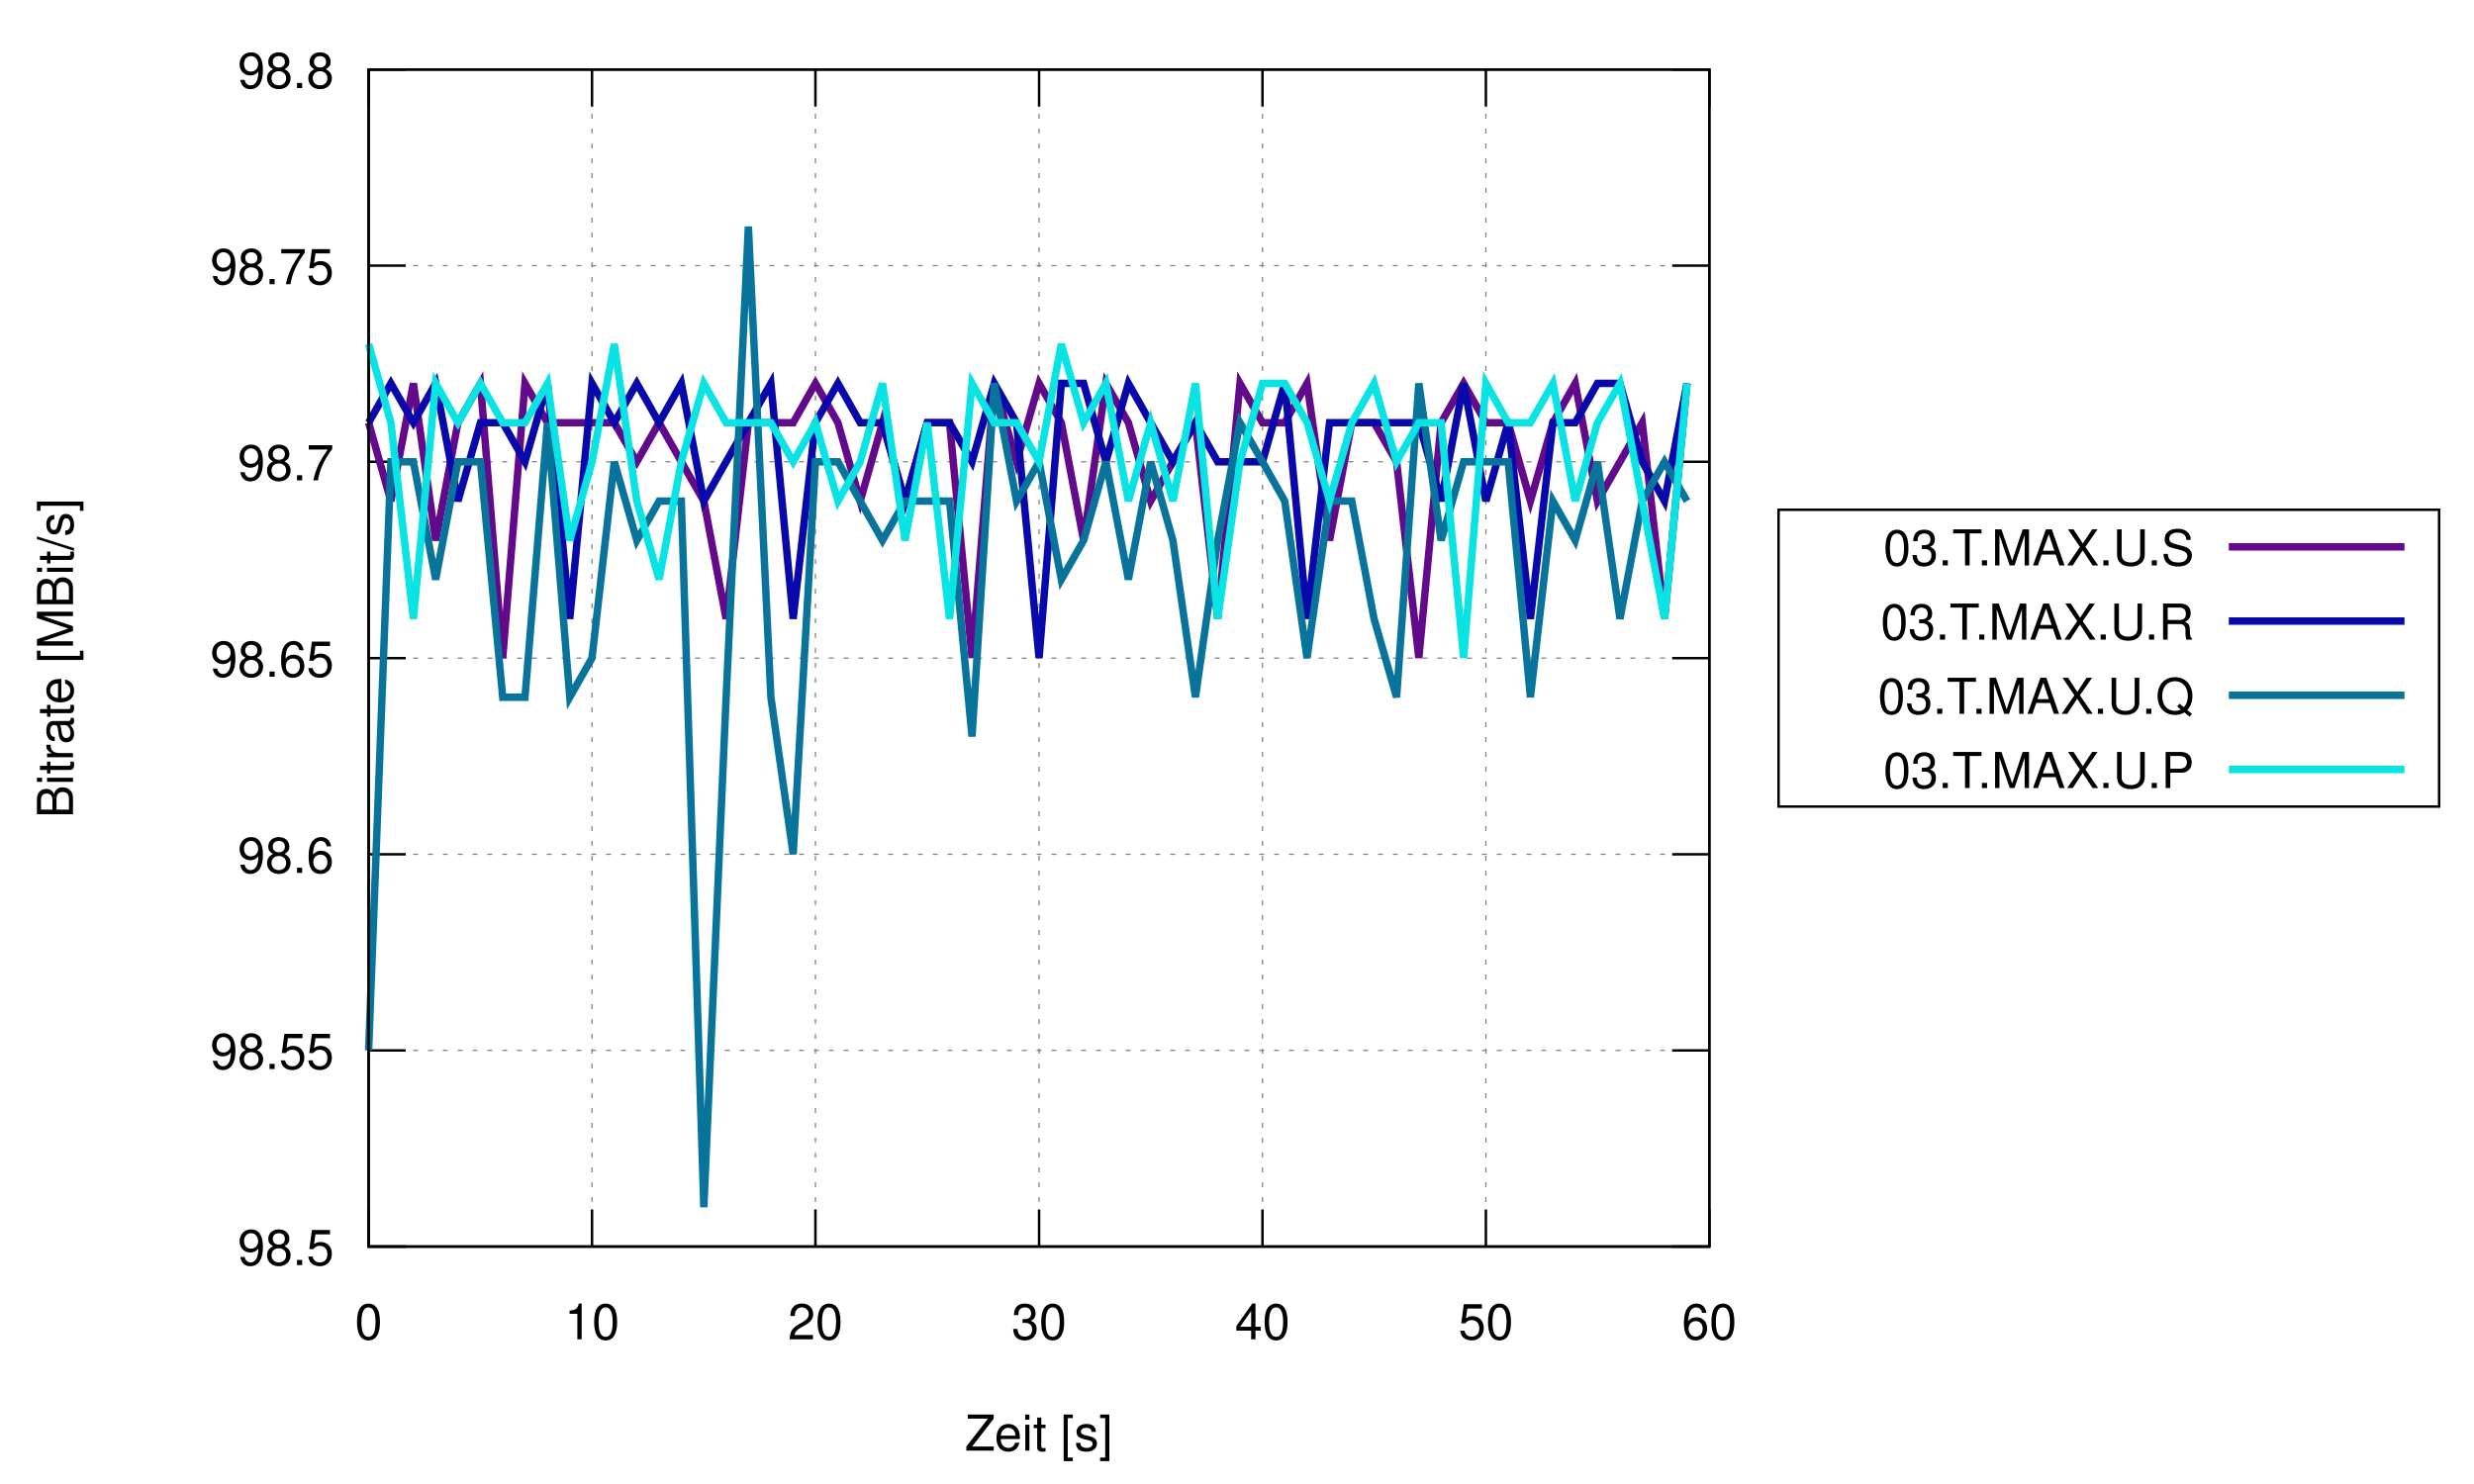
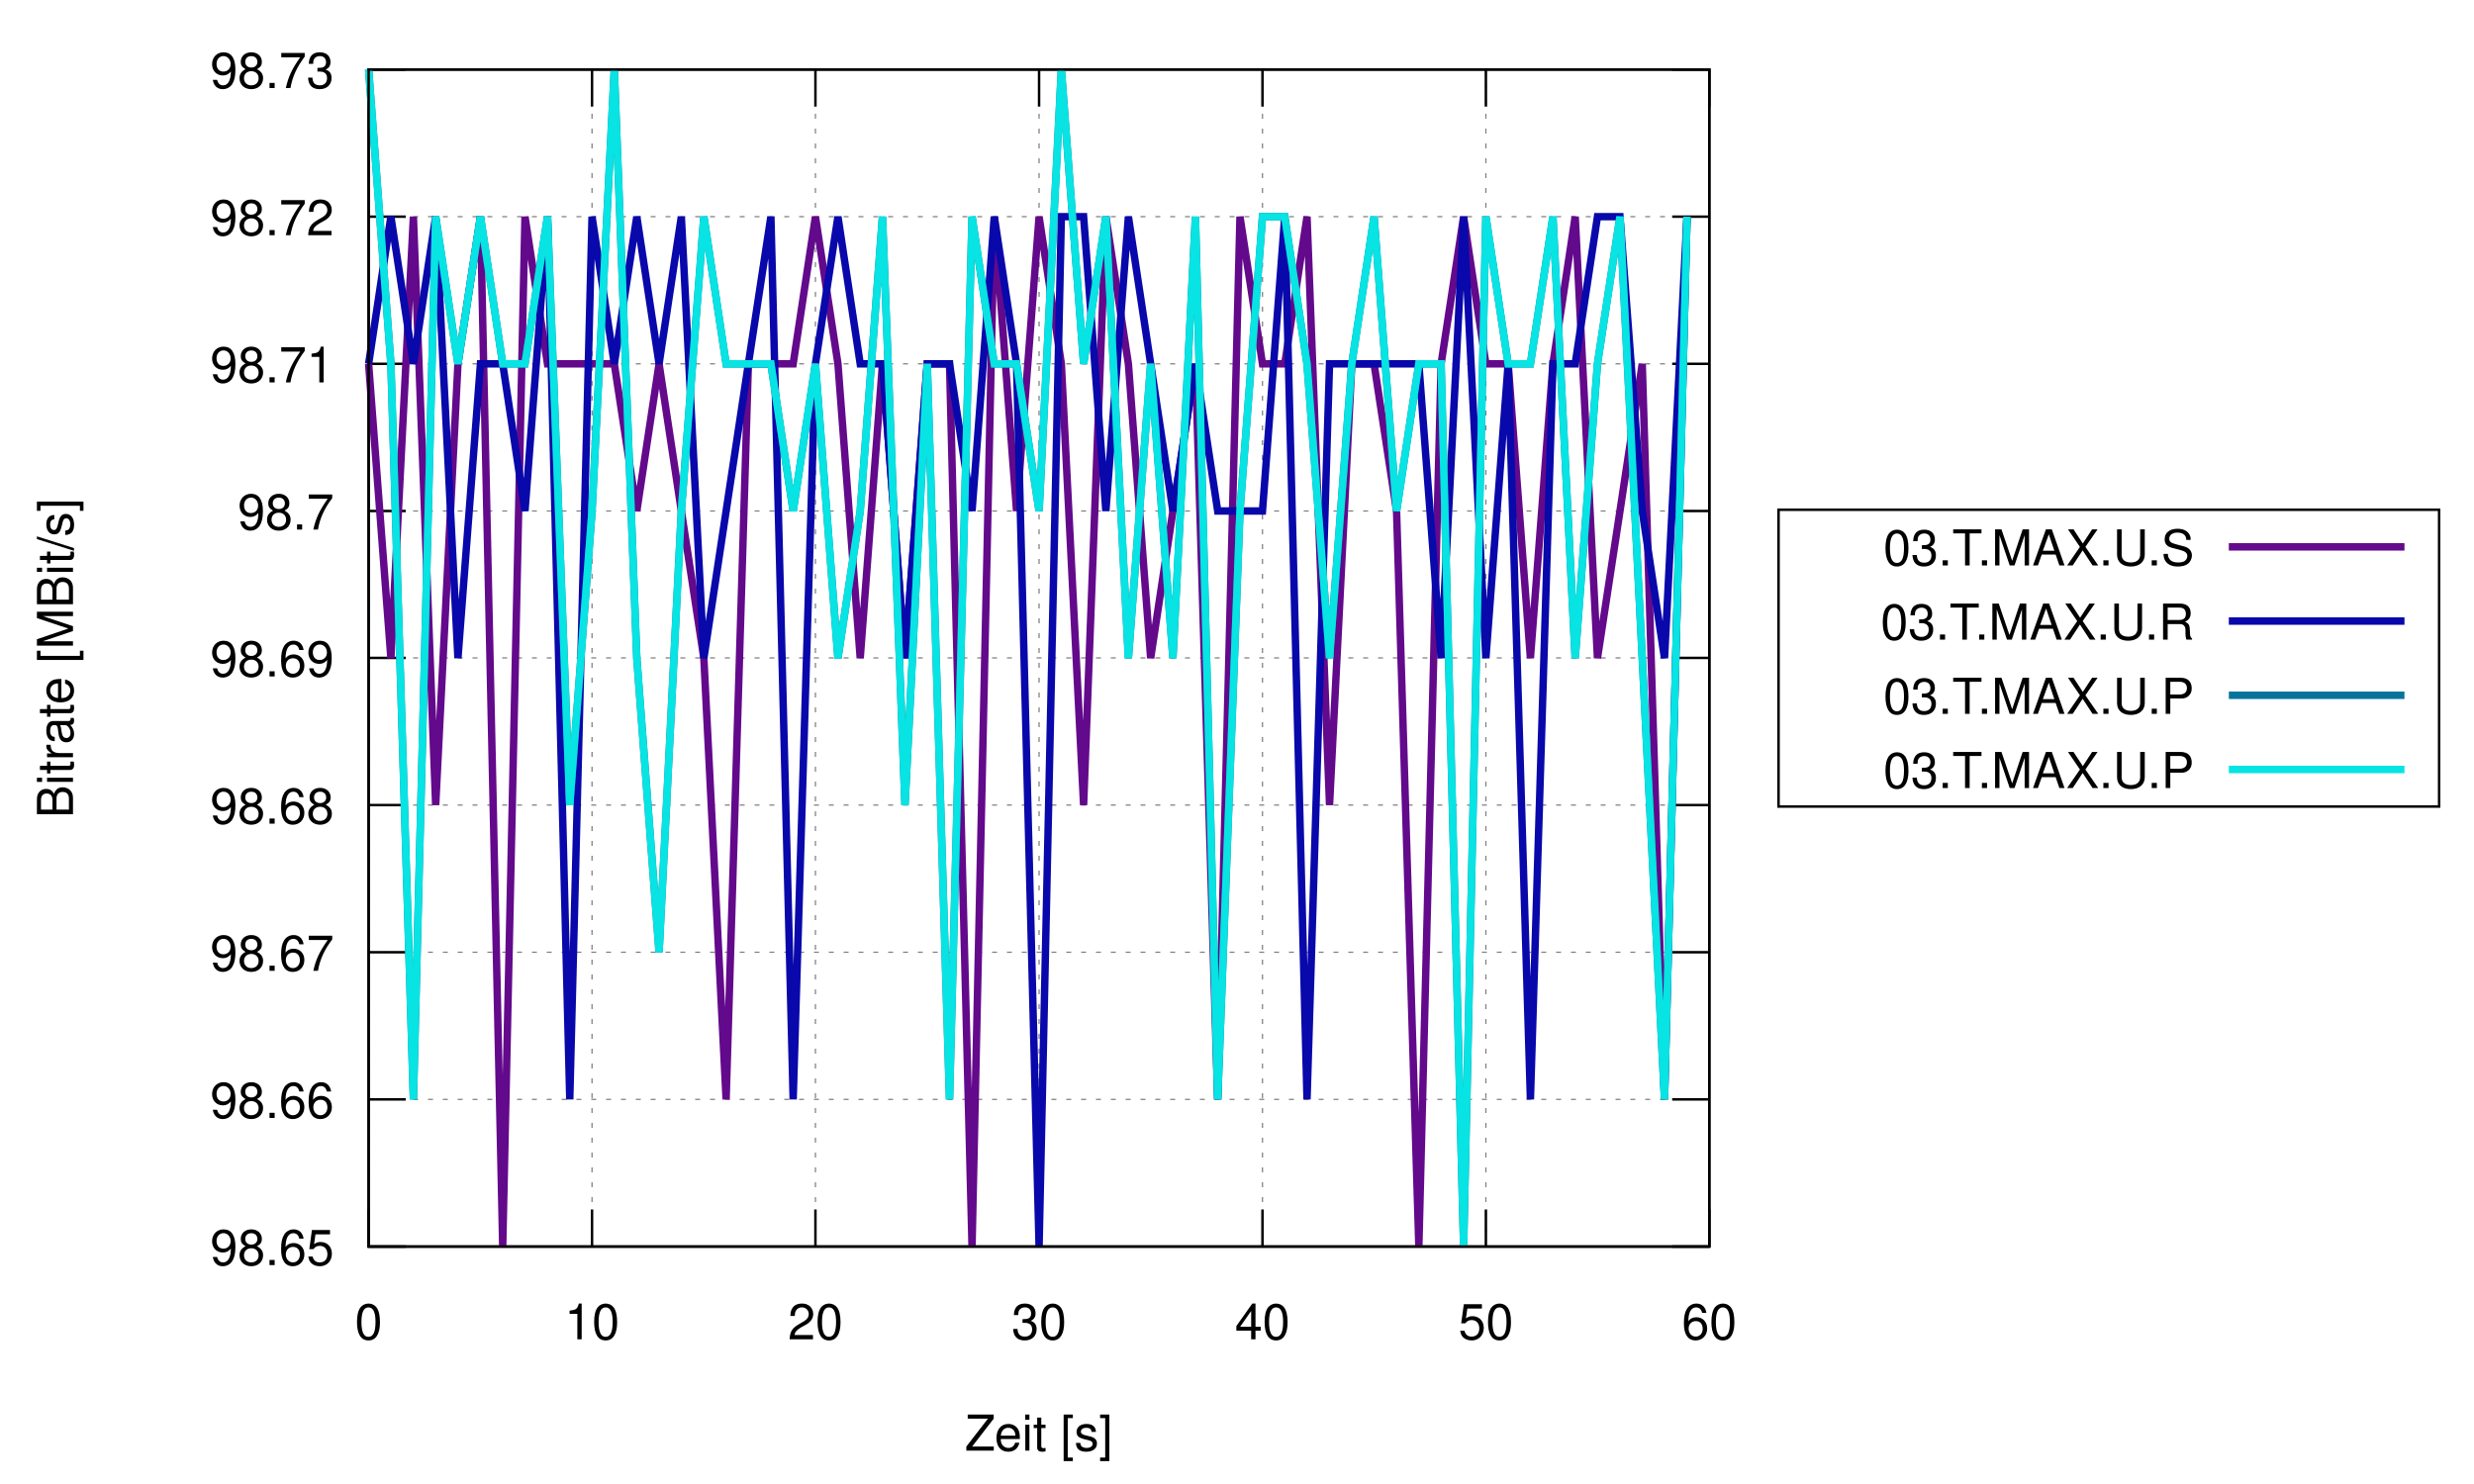
<svg xmlns="http://www.w3.org/2000/svg" xmlns:xlink="http://www.w3.org/1999/xlink" width="1000" height="600" viewBox="0 0 1000 600">
  <g id="gnuplot_canvas">
    <rect x="0" y="0" width="1000" height="600" fill="none" />
    <defs>
      <circle id="gpDot" r="0.5" stroke-width="0.5" />
      <path id="gpPt0" stroke-width="0.133" stroke="currentColor" d="M-1,0 h2 M0,-1 v2" />
      <path id="gpPt1" stroke-width="0.133" stroke="currentColor" d="M-1,-1 L1,1 M1,-1 L-1,1" />
      <path id="gpPt2" stroke-width="0.133" stroke="currentColor" d="M-1,0 L1,0 M0,-1 L0,1 M-1,-1 L1,1 M-1,1 L1,-1" />
      <rect id="gpPt3" stroke-width="0.133" stroke="currentColor" x="-1" y="-1" width="2" height="2" />
      <rect id="gpPt4" stroke-width="0.133" stroke="currentColor" fill="currentColor" x="-1" y="-1" width="2" height="2" />
      <circle id="gpPt5" stroke-width="0.133" stroke="currentColor" cx="0" cy="0" r="1" />
      <use xlink:href="#gpPt5" id="gpPt6" fill="currentColor" stroke="none" />
      <path id="gpPt7" stroke-width="0.133" stroke="currentColor" d="M0,-1.33 L-1.33,0.67 L1.33,0.67 z" />
      <use xlink:href="#gpPt7" id="gpPt8" fill="currentColor" stroke="none" />
      <use xlink:href="#gpPt7" id="gpPt9" stroke="currentColor" transform="rotate(180)" />
      <use xlink:href="#gpPt9" id="gpPt10" fill="currentColor" stroke="none" />
      <use xlink:href="#gpPt3" id="gpPt11" stroke="currentColor" transform="rotate(45)" />
      <use xlink:href="#gpPt11" id="gpPt12" fill="currentColor" stroke="none" />
      <path id="gpPt13" stroke-width="0.133" stroke="currentColor" d="M0,1.330 L1.265,0.411 L0.782,-1.067 L-0.782,-1.076 L-1.265,0.411 z" />
      <use xlink:href="#gpPt13" id="gpPt14" fill="currentColor" stroke="none" />
      <filter id="textbox" filterUnits="objectBoundingBox" x="0" y="0" height="1" width="1">
        <feFlood flood-color="white" flood-opacity="1" result="bgnd" />
        <feComposite in="SourceGraphic" in2="bgnd" operator="atop" />
      </filter>
      <filter id="greybox" filterUnits="objectBoundingBox" x="0" y="0" height="1" width="1">
        <feFlood flood-color="lightgrey" flood-opacity="1" result="grey" />
        <feComposite in="SourceGraphic" in2="grey" operator="atop" />
      </filter>
    </defs>
    <g fill="none" color="white" stroke="currentColor" stroke-width="1.00" stroke-linecap="butt" stroke-linejoin="miter">
</g>
    <g fill="none" color="black" stroke="currentColor" stroke-width="1.00" stroke-linecap="butt" stroke-linejoin="miter">
</g>
    <g fill="none" color="black" stroke="black" stroke-width="0.50" stroke-linecap="butt" stroke-linejoin="miter">
</g>
    <g fill="none" color="gray" stroke="currentColor" stroke-width="0.50" stroke-linecap="butt" stroke-linejoin="miter">
      <path stroke="gray" stroke-dasharray="2,4" class="gridline" d="M149.0,504.0 L690.9,504.0  " />
    </g>
    <g fill="none" color="gray" stroke="gray" stroke-width="1.00" stroke-linecap="butt" stroke-linejoin="miter">
</g>
    <g fill="none" color="black" stroke="currentColor" stroke-width="1.00" stroke-linecap="butt" stroke-linejoin="miter">
      <path stroke="black" d="M149.0,504.0 L164.0,504.0 M690.9,504.0 L675.9,504.0  " />
      <g transform="translate(135.0,511.5)" stroke="none" fill="black" font-family="Helvetica" font-size="20.00" text-anchor="end">
        <text>
-           <tspan font-family="Helvetica"> 98.5</tspan>
-         </text>
-       </g>
-     </g>
-     <g fill="none" color="black" stroke="currentColor" stroke-width="1.00" stroke-linecap="butt" stroke-linejoin="miter">
- </g>
-     <g fill="none" color="black" stroke="black" stroke-width="0.50" stroke-linecap="butt" stroke-linejoin="miter">
- </g>
-     <g fill="none" color="gray" stroke="currentColor" stroke-width="0.50" stroke-linecap="butt" stroke-linejoin="miter">
-       <path stroke="gray" stroke-dasharray="2,4" class="gridline" d="M149.0,424.7 L690.9,424.7  " />
-     </g>
-     <g fill="none" color="gray" stroke="gray" stroke-width="1.00" stroke-linecap="butt" stroke-linejoin="miter">
- </g>
-     <g fill="none" color="black" stroke="currentColor" stroke-width="1.00" stroke-linecap="butt" stroke-linejoin="miter">
-       <path stroke="black" d="M149.0,424.7 L164.0,424.7 M690.9,424.7 L675.9,424.7  " />
-       <g transform="translate(135.0,432.2)" stroke="none" fill="black" font-family="Helvetica" font-size="20.00" text-anchor="end">
-         <text>
-           <tspan font-family="Helvetica"> 98.55</tspan>
-         </text>
-       </g>
-     </g>
-     <g fill="none" color="black" stroke="currentColor" stroke-width="1.00" stroke-linecap="butt" stroke-linejoin="miter">
- </g>
-     <g fill="none" color="black" stroke="black" stroke-width="0.50" stroke-linecap="butt" stroke-linejoin="miter">
- </g>
-     <g fill="none" color="gray" stroke="currentColor" stroke-width="0.50" stroke-linecap="butt" stroke-linejoin="miter">
-       <path stroke="gray" stroke-dasharray="2,4" class="gridline" d="M149.0,345.4 L690.9,345.4  " />
-     </g>
-     <g fill="none" color="gray" stroke="gray" stroke-width="1.00" stroke-linecap="butt" stroke-linejoin="miter">
- </g>
-     <g fill="none" color="black" stroke="currentColor" stroke-width="1.00" stroke-linecap="butt" stroke-linejoin="miter">
-       <path stroke="black" d="M149.0,345.4 L164.0,345.4 M690.9,345.4 L675.9,345.4  " />
-       <g transform="translate(135.0,352.9)" stroke="none" fill="black" font-family="Helvetica" font-size="20.00" text-anchor="end">
-         <text>
-           <tspan font-family="Helvetica"> 98.6</tspan>
-         </text>
-       </g>
-     </g>
-     <g fill="none" color="black" stroke="currentColor" stroke-width="1.00" stroke-linecap="butt" stroke-linejoin="miter">
- </g>
-     <g fill="none" color="black" stroke="black" stroke-width="0.50" stroke-linecap="butt" stroke-linejoin="miter">
- </g>
-     <g fill="none" color="gray" stroke="currentColor" stroke-width="0.50" stroke-linecap="butt" stroke-linejoin="miter">
-       <path stroke="gray" stroke-dasharray="2,4" class="gridline" d="M149.0,266.1 L690.9,266.1  " />
-     </g>
-     <g fill="none" color="gray" stroke="gray" stroke-width="1.00" stroke-linecap="butt" stroke-linejoin="miter">
- </g>
-     <g fill="none" color="black" stroke="currentColor" stroke-width="1.00" stroke-linecap="butt" stroke-linejoin="miter">
-       <path stroke="black" d="M149.0,266.1 L164.0,266.1 M690.9,266.1 L675.9,266.1  " />
-       <g transform="translate(135.0,273.6)" stroke="none" fill="black" font-family="Helvetica" font-size="20.00" text-anchor="end">
-         <text>
          <tspan font-family="Helvetica"> 98.65</tspan>
        </text>
      </g>
    </g>
    <g fill="none" color="black" stroke="currentColor" stroke-width="1.00" stroke-linecap="butt" stroke-linejoin="miter">
</g>
    <g fill="none" color="black" stroke="black" stroke-width="0.50" stroke-linecap="butt" stroke-linejoin="miter">
</g>
    <g fill="none" color="gray" stroke="currentColor" stroke-width="0.50" stroke-linecap="butt" stroke-linejoin="miter">
-       <path stroke="gray" stroke-dasharray="2,4" class="gridline" d="M149.0,186.7 L690.9,186.7  " />
-     </g>
-     <g fill="none" color="gray" stroke="gray" stroke-width="1.00" stroke-linecap="butt" stroke-linejoin="miter">
- </g>
-     <g fill="none" color="black" stroke="currentColor" stroke-width="1.00" stroke-linecap="butt" stroke-linejoin="miter">
-       <path stroke="black" d="M149.0,186.7 L164.0,186.7 M690.9,186.7 L675.9,186.7  " />
-       <g transform="translate(135.0,194.2)" stroke="none" fill="black" font-family="Helvetica" font-size="20.00" text-anchor="end">
+       <path stroke="gray" stroke-dasharray="2,4" class="gridline" d="M149.0,444.5 L690.9,444.5  " />
+     </g>
+     <g fill="none" color="gray" stroke="gray" stroke-width="1.00" stroke-linecap="butt" stroke-linejoin="miter">
+ </g>
+     <g fill="none" color="black" stroke="currentColor" stroke-width="1.00" stroke-linecap="butt" stroke-linejoin="miter">
+       <path stroke="black" d="M149.0,444.5 L164.0,444.5 M690.9,444.5 L675.9,444.5  " />
+       <g transform="translate(135.0,452.0)" stroke="none" fill="black" font-family="Helvetica" font-size="20.00" text-anchor="end">
+         <text>
+           <tspan font-family="Helvetica"> 98.66</tspan>
+         </text>
+       </g>
+     </g>
+     <g fill="none" color="black" stroke="currentColor" stroke-width="1.00" stroke-linecap="butt" stroke-linejoin="miter">
+ </g>
+     <g fill="none" color="black" stroke="black" stroke-width="0.50" stroke-linecap="butt" stroke-linejoin="miter">
+ </g>
+     <g fill="none" color="gray" stroke="currentColor" stroke-width="0.50" stroke-linecap="butt" stroke-linejoin="miter">
+       <path stroke="gray" stroke-dasharray="2,4" class="gridline" d="M149.0,385.0 L690.9,385.0  " />
+     </g>
+     <g fill="none" color="gray" stroke="gray" stroke-width="1.00" stroke-linecap="butt" stroke-linejoin="miter">
+ </g>
+     <g fill="none" color="black" stroke="currentColor" stroke-width="1.00" stroke-linecap="butt" stroke-linejoin="miter">
+       <path stroke="black" d="M149.0,385.0 L164.0,385.0 M690.9,385.0 L675.9,385.0  " />
+       <g transform="translate(135.0,392.5)" stroke="none" fill="black" font-family="Helvetica" font-size="20.00" text-anchor="end">
+         <text>
+           <tspan font-family="Helvetica"> 98.67</tspan>
+         </text>
+       </g>
+     </g>
+     <g fill="none" color="black" stroke="currentColor" stroke-width="1.00" stroke-linecap="butt" stroke-linejoin="miter">
+ </g>
+     <g fill="none" color="black" stroke="black" stroke-width="0.50" stroke-linecap="butt" stroke-linejoin="miter">
+ </g>
+     <g fill="none" color="gray" stroke="currentColor" stroke-width="0.50" stroke-linecap="butt" stroke-linejoin="miter">
+       <path stroke="gray" stroke-dasharray="2,4" class="gridline" d="M149.0,325.5 L690.9,325.5  " />
+     </g>
+     <g fill="none" color="gray" stroke="gray" stroke-width="1.00" stroke-linecap="butt" stroke-linejoin="miter">
+ </g>
+     <g fill="none" color="black" stroke="currentColor" stroke-width="1.00" stroke-linecap="butt" stroke-linejoin="miter">
+       <path stroke="black" d="M149.0,325.5 L164.0,325.5 M690.9,325.5 L675.9,325.5  " />
+       <g transform="translate(135.0,333.0)" stroke="none" fill="black" font-family="Helvetica" font-size="20.00" text-anchor="end">
+         <text>
+           <tspan font-family="Helvetica"> 98.68</tspan>
+         </text>
+       </g>
+     </g>
+     <g fill="none" color="black" stroke="currentColor" stroke-width="1.00" stroke-linecap="butt" stroke-linejoin="miter">
+ </g>
+     <g fill="none" color="black" stroke="black" stroke-width="0.50" stroke-linecap="butt" stroke-linejoin="miter">
+ </g>
+     <g fill="none" color="gray" stroke="currentColor" stroke-width="0.50" stroke-linecap="butt" stroke-linejoin="miter">
+       <path stroke="gray" stroke-dasharray="2,4" class="gridline" d="M149.0,266.0 L690.9,266.0  " />
+     </g>
+     <g fill="none" color="gray" stroke="gray" stroke-width="1.00" stroke-linecap="butt" stroke-linejoin="miter">
+ </g>
+     <g fill="none" color="black" stroke="currentColor" stroke-width="1.00" stroke-linecap="butt" stroke-linejoin="miter">
+       <path stroke="black" d="M149.0,266.0 L164.0,266.0 M690.9,266.0 L675.9,266.0  " />
+       <g transform="translate(135.0,273.5)" stroke="none" fill="black" font-family="Helvetica" font-size="20.00" text-anchor="end">
+         <text>
+           <tspan font-family="Helvetica"> 98.69</tspan>
+         </text>
+       </g>
+     </g>
+     <g fill="none" color="black" stroke="currentColor" stroke-width="1.00" stroke-linecap="butt" stroke-linejoin="miter">
+ </g>
+     <g fill="none" color="black" stroke="black" stroke-width="0.50" stroke-linecap="butt" stroke-linejoin="miter">
+ </g>
+     <g fill="none" color="gray" stroke="currentColor" stroke-width="0.50" stroke-linecap="butt" stroke-linejoin="miter">
+       <path stroke="gray" stroke-dasharray="2,4" class="gridline" d="M149.0,206.6 L690.9,206.6  " />
+     </g>
+     <g fill="none" color="gray" stroke="gray" stroke-width="1.00" stroke-linecap="butt" stroke-linejoin="miter">
+ </g>
+     <g fill="none" color="black" stroke="currentColor" stroke-width="1.00" stroke-linecap="butt" stroke-linejoin="miter">
+       <path stroke="black" d="M149.0,206.6 L164.0,206.6 M690.9,206.6 L675.9,206.6  " />
+       <g transform="translate(135.0,214.1)" stroke="none" fill="black" font-family="Helvetica" font-size="20.00" text-anchor="end">
        <text>
          <tspan font-family="Helvetica"> 98.7</tspan>
        </text>
      </g>
    </g>
    <g fill="none" color="black" stroke="currentColor" stroke-width="1.00" stroke-linecap="butt" stroke-linejoin="miter">
</g>
    <g fill="none" color="black" stroke="black" stroke-width="0.50" stroke-linecap="butt" stroke-linejoin="miter">
</g>
    <g fill="none" color="gray" stroke="currentColor" stroke-width="0.50" stroke-linecap="butt" stroke-linejoin="miter">
-       <path stroke="gray" stroke-dasharray="2,4" class="gridline" d="M149.0,107.4 L690.9,107.4  " />
-     </g>
-     <g fill="none" color="gray" stroke="gray" stroke-width="1.00" stroke-linecap="butt" stroke-linejoin="miter">
- </g>
-     <g fill="none" color="black" stroke="currentColor" stroke-width="1.00" stroke-linecap="butt" stroke-linejoin="miter">
-       <path stroke="black" d="M149.0,107.4 L164.0,107.4 M690.9,107.4 L675.9,107.4  " />
-       <g transform="translate(135.0,114.9)" stroke="none" fill="black" font-family="Helvetica" font-size="20.00" text-anchor="end">
-         <text>
-           <tspan font-family="Helvetica"> 98.75</tspan>
+       <path stroke="gray" stroke-dasharray="2,4" class="gridline" d="M149.0,147.1 L690.9,147.1  " />
+     </g>
+     <g fill="none" color="gray" stroke="gray" stroke-width="1.00" stroke-linecap="butt" stroke-linejoin="miter">
+ </g>
+     <g fill="none" color="black" stroke="currentColor" stroke-width="1.00" stroke-linecap="butt" stroke-linejoin="miter">
+       <path stroke="black" d="M149.0,147.1 L164.0,147.1 M690.9,147.1 L675.9,147.1  " />
+       <g transform="translate(135.0,154.6)" stroke="none" fill="black" font-family="Helvetica" font-size="20.00" text-anchor="end">
+         <text>
+           <tspan font-family="Helvetica"> 98.71</tspan>
+         </text>
+       </g>
+     </g>
+     <g fill="none" color="black" stroke="currentColor" stroke-width="1.00" stroke-linecap="butt" stroke-linejoin="miter">
+ </g>
+     <g fill="none" color="black" stroke="black" stroke-width="0.50" stroke-linecap="butt" stroke-linejoin="miter">
+ </g>
+     <g fill="none" color="gray" stroke="currentColor" stroke-width="0.50" stroke-linecap="butt" stroke-linejoin="miter">
+       <path stroke="gray" stroke-dasharray="2,4" class="gridline" d="M149.0,87.6 L690.9,87.6  " />
+     </g>
+     <g fill="none" color="gray" stroke="gray" stroke-width="1.00" stroke-linecap="butt" stroke-linejoin="miter">
+ </g>
+     <g fill="none" color="black" stroke="currentColor" stroke-width="1.00" stroke-linecap="butt" stroke-linejoin="miter">
+       <path stroke="black" d="M149.0,87.6 L164.0,87.6 M690.9,87.6 L675.9,87.6  " />
+       <g transform="translate(135.0,95.1)" stroke="none" fill="black" font-family="Helvetica" font-size="20.00" text-anchor="end">
+         <text>
+           <tspan font-family="Helvetica"> 98.72</tspan>
        </text>
      </g>
    </g>
    <g fill="none" color="black" stroke="currentColor" stroke-width="1.00" stroke-linecap="butt" stroke-linejoin="miter">
</g>
    <g fill="none" color="black" stroke="black" stroke-width="0.50" stroke-linecap="butt" stroke-linejoin="miter">
</g>
    <g fill="none" color="gray" stroke="currentColor" stroke-width="0.50" stroke-linecap="butt" stroke-linejoin="miter">
      <path stroke="gray" stroke-dasharray="2,4" class="gridline" d="M149.0,28.1 L690.9,28.1  " />
    </g>
    <g fill="none" color="gray" stroke="gray" stroke-width="1.00" stroke-linecap="butt" stroke-linejoin="miter">
</g>
    <g fill="none" color="black" stroke="currentColor" stroke-width="1.00" stroke-linecap="butt" stroke-linejoin="miter">
      <path stroke="black" d="M149.0,28.1 L164.0,28.1 M690.9,28.1 L675.9,28.1  " />
      <g transform="translate(135.0,35.6)" stroke="none" fill="black" font-family="Helvetica" font-size="20.00" text-anchor="end">
        <text>
-           <tspan font-family="Helvetica"> 98.8</tspan>
+           <tspan font-family="Helvetica"> 98.73</tspan>
        </text>
      </g>
    </g>
    <g fill="none" color="black" stroke="currentColor" stroke-width="1.00" stroke-linecap="butt" stroke-linejoin="miter">
</g>
    <g fill="none" color="black" stroke="black" stroke-width="0.50" stroke-linecap="butt" stroke-linejoin="miter">
</g>
    <g fill="none" color="gray" stroke="currentColor" stroke-width="0.50" stroke-linecap="butt" stroke-linejoin="miter">
      <path stroke="gray" stroke-dasharray="2,4" class="gridline" d="M149.0,504.0 L149.0,28.1  " />
    </g>
    <g fill="none" color="gray" stroke="gray" stroke-width="1.00" stroke-linecap="butt" stroke-linejoin="miter">
</g>
    <g fill="none" color="black" stroke="currentColor" stroke-width="1.00" stroke-linecap="butt" stroke-linejoin="miter">
      <path stroke="black" d="M149.0,504.0 L149.0,489.0 M149.0,28.1 L149.0,43.1  " />
      <g transform="translate(149.0,541.5)" stroke="none" fill="black" font-family="Helvetica" font-size="20.00" text-anchor="middle">
        <text>
          <tspan font-family="Helvetica"> 0</tspan>
        </text>
      </g>
    </g>
    <g fill="none" color="black" stroke="currentColor" stroke-width="1.00" stroke-linecap="butt" stroke-linejoin="miter">
</g>
    <g fill="none" color="black" stroke="black" stroke-width="0.50" stroke-linecap="butt" stroke-linejoin="miter">
</g>
    <g fill="none" color="gray" stroke="currentColor" stroke-width="0.50" stroke-linecap="butt" stroke-linejoin="miter">
      <path stroke="gray" stroke-dasharray="2,4" class="gridline" d="M239.3,504.0 L239.3,28.1  " />
    </g>
    <g fill="none" color="gray" stroke="gray" stroke-width="1.00" stroke-linecap="butt" stroke-linejoin="miter">
</g>
    <g fill="none" color="black" stroke="currentColor" stroke-width="1.00" stroke-linecap="butt" stroke-linejoin="miter">
      <path stroke="black" d="M239.3,504.0 L239.3,489.0 M239.3,28.1 L239.3,43.1  " />
      <g transform="translate(239.3,541.5)" stroke="none" fill="black" font-family="Helvetica" font-size="20.00" text-anchor="middle">
        <text>
          <tspan font-family="Helvetica"> 10</tspan>
        </text>
      </g>
    </g>
    <g fill="none" color="black" stroke="currentColor" stroke-width="1.00" stroke-linecap="butt" stroke-linejoin="miter">
</g>
    <g fill="none" color="black" stroke="black" stroke-width="0.50" stroke-linecap="butt" stroke-linejoin="miter">
</g>
    <g fill="none" color="gray" stroke="currentColor" stroke-width="0.50" stroke-linecap="butt" stroke-linejoin="miter">
      <path stroke="gray" stroke-dasharray="2,4" class="gridline" d="M329.6,504.0 L329.6,28.1  " />
    </g>
    <g fill="none" color="gray" stroke="gray" stroke-width="1.00" stroke-linecap="butt" stroke-linejoin="miter">
</g>
    <g fill="none" color="black" stroke="currentColor" stroke-width="1.00" stroke-linecap="butt" stroke-linejoin="miter">
      <path stroke="black" d="M329.6,504.0 L329.6,489.0 M329.6,28.1 L329.6,43.1  " />
      <g transform="translate(329.6,541.5)" stroke="none" fill="black" font-family="Helvetica" font-size="20.00" text-anchor="middle">
        <text>
          <tspan font-family="Helvetica"> 20</tspan>
        </text>
      </g>
    </g>
    <g fill="none" color="black" stroke="currentColor" stroke-width="1.00" stroke-linecap="butt" stroke-linejoin="miter">
</g>
    <g fill="none" color="black" stroke="black" stroke-width="0.50" stroke-linecap="butt" stroke-linejoin="miter">
</g>
    <g fill="none" color="gray" stroke="currentColor" stroke-width="0.50" stroke-linecap="butt" stroke-linejoin="miter">
      <path stroke="gray" stroke-dasharray="2,4" class="gridline" d="M420.0,504.0 L420.0,28.1  " />
    </g>
    <g fill="none" color="gray" stroke="gray" stroke-width="1.00" stroke-linecap="butt" stroke-linejoin="miter">
</g>
    <g fill="none" color="black" stroke="currentColor" stroke-width="1.00" stroke-linecap="butt" stroke-linejoin="miter">
      <path stroke="black" d="M420.0,504.0 L420.0,489.0 M420.0,28.1 L420.0,43.1  " />
      <g transform="translate(420.0,541.5)" stroke="none" fill="black" font-family="Helvetica" font-size="20.00" text-anchor="middle">
        <text>
          <tspan font-family="Helvetica"> 30</tspan>
        </text>
      </g>
    </g>
    <g fill="none" color="black" stroke="currentColor" stroke-width="1.00" stroke-linecap="butt" stroke-linejoin="miter">
</g>
    <g fill="none" color="black" stroke="black" stroke-width="0.50" stroke-linecap="butt" stroke-linejoin="miter">
</g>
    <g fill="none" color="gray" stroke="currentColor" stroke-width="0.50" stroke-linecap="butt" stroke-linejoin="miter">
      <path stroke="gray" stroke-dasharray="2,4" class="gridline" d="M510.3,504.0 L510.3,28.1  " />
    </g>
    <g fill="none" color="gray" stroke="gray" stroke-width="1.00" stroke-linecap="butt" stroke-linejoin="miter">
</g>
    <g fill="none" color="black" stroke="currentColor" stroke-width="1.00" stroke-linecap="butt" stroke-linejoin="miter">
      <path stroke="black" d="M510.3,504.0 L510.3,489.0 M510.3,28.1 L510.3,43.1  " />
      <g transform="translate(510.3,541.5)" stroke="none" fill="black" font-family="Helvetica" font-size="20.00" text-anchor="middle">
        <text>
          <tspan font-family="Helvetica"> 40</tspan>
        </text>
      </g>
    </g>
    <g fill="none" color="black" stroke="currentColor" stroke-width="1.00" stroke-linecap="butt" stroke-linejoin="miter">
</g>
    <g fill="none" color="black" stroke="black" stroke-width="0.50" stroke-linecap="butt" stroke-linejoin="miter">
</g>
    <g fill="none" color="gray" stroke="currentColor" stroke-width="0.50" stroke-linecap="butt" stroke-linejoin="miter">
      <path stroke="gray" stroke-dasharray="2,4" class="gridline" d="M600.6,504.0 L600.6,28.1  " />
    </g>
    <g fill="none" color="gray" stroke="gray" stroke-width="1.00" stroke-linecap="butt" stroke-linejoin="miter">
</g>
    <g fill="none" color="black" stroke="currentColor" stroke-width="1.00" stroke-linecap="butt" stroke-linejoin="miter">
      <path stroke="black" d="M600.6,504.0 L600.6,489.0 M600.6,28.1 L600.6,43.1  " />
      <g transform="translate(600.6,541.5)" stroke="none" fill="black" font-family="Helvetica" font-size="20.00" text-anchor="middle">
        <text>
          <tspan font-family="Helvetica"> 50</tspan>
        </text>
      </g>
    </g>
    <g fill="none" color="black" stroke="currentColor" stroke-width="1.00" stroke-linecap="butt" stroke-linejoin="miter">
</g>
    <g fill="none" color="black" stroke="black" stroke-width="0.50" stroke-linecap="butt" stroke-linejoin="miter">
</g>
    <g fill="none" color="gray" stroke="currentColor" stroke-width="0.50" stroke-linecap="butt" stroke-linejoin="miter">
      <path stroke="gray" stroke-dasharray="2,4" class="gridline" d="M690.9,504.0 L690.9,28.1  " />
    </g>
    <g fill="none" color="gray" stroke="gray" stroke-width="1.00" stroke-linecap="butt" stroke-linejoin="miter">
</g>
    <g fill="none" color="black" stroke="currentColor" stroke-width="1.00" stroke-linecap="butt" stroke-linejoin="miter">
      <path stroke="black" d="M690.9,504.0 L690.9,489.0 M690.9,28.1 L690.9,43.1  " />
      <g transform="translate(690.9,541.5)" stroke="none" fill="black" font-family="Helvetica" font-size="20.00" text-anchor="middle">
        <text>
          <tspan font-family="Helvetica"> 60</tspan>
        </text>
      </g>
    </g>
    <g fill="none" color="black" stroke="currentColor" stroke-width="1.00" stroke-linecap="butt" stroke-linejoin="miter">
</g>
    <g fill="none" color="black" stroke="currentColor" stroke-width="1.00" stroke-linecap="butt" stroke-linejoin="miter">
      <path stroke="black" d="M149.0,28.1 L149.0,504.0 L690.9,504.0 L690.9,28.1 L149.0,28.1 Z  " />
    </g>
    <g fill="none" color="black" stroke="currentColor" stroke-width="1.00" stroke-linecap="butt" stroke-linejoin="miter">
      <g transform="translate(29.5,266.1) rotate(270)" stroke="none" fill="black" font-family="Helvetica" font-size="20.00" text-anchor="middle">
        <text>
          <tspan font-family="Helvetica">Bitrate [MBit/s]</tspan>
        </text>
      </g>
    </g>
    <g fill="none" color="black" stroke="currentColor" stroke-width="1.00" stroke-linecap="butt" stroke-linejoin="miter">
      <g transform="translate(419.9,586.5)" stroke="none" fill="black" font-family="Helvetica" font-size="20.00" text-anchor="middle">
        <text>
          <tspan font-family="Helvetica">Zeit [s]</tspan>
        </text>
      </g>
    </g>
    <g fill="none" color="black" stroke="currentColor" stroke-width="1.00" stroke-linecap="butt" stroke-linejoin="miter">
</g>
    <g fill="none" color="black" stroke="currentColor" stroke-width="1.00" stroke-linecap="butt" stroke-linejoin="miter">
      <path stroke="black" d="M718.9,326.1 L718.9,206.1 L985.9,206.1 L985.9,326.1 L718.9,326.1 Z  " />
    </g>
    <g id="gnuplot_plot_1">
      <g fill="none" color="white" stroke="black" stroke-width="3.00" stroke-linecap="butt" stroke-linejoin="miter">
</g>
      <g fill="none" color="black" stroke="currentColor" stroke-width="3.00" stroke-linecap="butt" stroke-linejoin="miter">
        <g transform="translate(886.9,228.6)" stroke="none" fill="black" font-family="Helvetica" font-size="20.00" text-anchor="end">
          <text>
            <tspan font-family="Helvetica">03.T.MAX.U.S</tspan>
          </text>
        </g>
      </g>
      <g fill="none" color="black" stroke="currentColor" stroke-width="3.00" stroke-linecap="butt" stroke-linejoin="miter">
-         <path stroke="rgb( 99,   9, 139)" d="M900.9,221.1 L971.9,221.1 M149.0,170.9 L158.0,202.6 L167.1,155.0 L176.1,218.5 L185.1,170.9 L194.2,155.0   L203.2,266.0 L212.2,155.0 L221.3,170.9 L230.3,170.9 L239.3,170.9 L248.3,170.9 L257.4,186.7 L266.4,170.9   L275.4,186.7 L284.5,202.6 L293.5,250.2 L302.5,170.9 L311.6,170.9 L320.6,170.9 L329.6,155.0 L338.7,170.9   L347.7,202.6 L356.7,170.9 L365.8,202.6 L374.8,170.9 L383.8,170.9 L392.9,266.0 L401.9,155.0 L410.9,186.7   L420.0,155.0 L429.0,170.9 L438.0,218.5 L447.0,155.0 L456.1,170.9 L465.1,202.6 L474.1,186.7 L483.2,170.9   L492.2,250.2 L501.2,155.0 L510.3,170.9 L519.3,170.9 L528.3,155.0 L537.4,218.5 L546.4,170.9 L555.4,170.9   L564.5,186.7 L573.5,266.0 L582.5,170.9 L591.6,155.0 L600.6,170.9 L609.6,170.9 L618.6,202.6 L627.7,170.9   L636.7,155.0 L645.7,202.6 L654.8,186.7 L663.8,170.9 L672.8,250.2 L681.9,155.0  " />
+         <path stroke="rgb( 99,   9, 139)" d="M900.9,221.1 L971.9,221.1 M149.0,147.1 L158.0,266.1 L167.1,87.6 L176.1,325.5 L185.1,147.1 L194.2,87.6   L203.2,504.0 L212.2,87.6 L221.3,147.1 L230.3,147.1 L239.3,147.1 L248.3,147.1 L257.4,206.6 L266.4,147.1   L275.4,206.6 L284.5,266.1 L293.5,444.5 L302.5,147.1 L311.6,147.1 L320.6,147.1 L329.6,87.6 L338.7,147.1   L347.7,266.1 L356.7,147.1 L365.8,266.1 L374.8,147.1 L383.8,147.1 L392.9,504.0 L401.9,87.6 L410.9,206.6   L420.0,87.6 L429.0,147.1 L438.0,325.5 L447.0,87.6 L456.1,147.1 L465.1,266.1 L474.1,206.6 L483.2,147.1   L492.2,444.5 L501.2,87.6 L510.3,147.1 L519.3,147.1 L528.3,87.6 L537.4,325.5 L546.4,147.1 L555.4,147.1   L564.5,206.6 L573.5,504.0 L582.5,147.1 L591.6,87.6 L600.6,147.1 L609.6,147.1 L618.6,266.1 L627.7,147.1   L636.7,87.6 L645.7,266.1 L654.8,206.6 L663.8,147.1 L672.8,444.5 L681.9,87.6  " />
      </g>
    </g>
    <g id="gnuplot_plot_2">
      <g fill="none" color="black" stroke="currentColor" stroke-width="3.00" stroke-linecap="butt" stroke-linejoin="miter">
        <g transform="translate(886.9,258.6)" stroke="none" fill="black" font-family="Helvetica" font-size="20.00" text-anchor="end">
          <text>
            <tspan font-family="Helvetica">03.T.MAX.U.R</tspan>
          </text>
        </g>
      </g>
      <g fill="none" color="black" stroke="currentColor" stroke-width="3.00" stroke-linecap="butt" stroke-linejoin="miter">
-         <path stroke="rgb(  8,   8, 171)" d="M900.9,251.1 L971.9,251.1 M149.0,170.9 L158.0,155.0 L167.1,170.9 L176.1,155.0 L185.1,202.6 L194.2,170.9   L203.2,170.9 L212.2,186.7 L221.3,155.0 L230.3,250.2 L239.3,155.0 L248.3,170.9 L257.4,155.0 L266.4,170.9   L275.4,155.0 L284.5,202.6 L293.5,186.7 L302.5,170.9 L311.6,155.0 L320.6,250.2 L329.6,170.9 L338.7,155.0   L347.7,170.9 L356.7,170.9 L365.8,202.6 L374.8,170.9 L383.8,170.9 L392.9,186.7 L401.9,155.0 L410.9,170.9   L420.0,266.0 L429.0,155.0 L438.0,155.0 L447.0,186.7 L456.1,155.0 L465.1,170.9 L474.1,186.7 L483.2,170.9   L492.2,186.7 L501.2,186.7 L510.3,186.7 L519.3,155.0 L528.3,250.2 L537.4,170.9 L546.4,170.9 L555.4,170.9   L564.5,170.9 L573.5,170.9 L582.5,202.6 L591.6,155.0 L600.6,202.6 L609.6,170.9 L618.6,250.2 L627.7,170.9   L636.7,170.9 L645.7,155.0 L654.8,155.0 L663.8,186.7 L672.8,202.6 L681.9,155.0  " />
+         <path stroke="rgb(  8,   8, 171)" d="M900.9,251.1 L971.9,251.1 M149.0,147.1 L158.0,87.6 L167.1,147.1 L176.1,87.6 L185.1,266.1 L194.2,147.1   L203.2,147.1 L212.2,206.6 L221.3,87.6 L230.3,444.5 L239.3,87.6 L248.3,147.1 L257.4,87.6 L266.4,147.1   L275.4,87.6 L284.5,266.1 L293.5,206.6 L302.5,147.1 L311.6,87.6 L320.6,444.5 L329.6,147.1 L338.7,87.6   L347.7,147.1 L356.7,147.1 L365.8,266.1 L374.8,147.1 L383.8,147.1 L392.9,206.6 L401.9,87.6 L410.9,147.1   L420.0,504.0 L429.0,87.6 L438.0,87.6 L447.0,206.6 L456.1,87.6 L465.1,147.1 L474.1,206.6 L483.2,147.1   L492.2,206.6 L501.2,206.6 L510.3,206.6 L519.3,87.6 L528.3,444.5 L537.4,147.1 L546.4,147.1 L555.4,147.1   L564.5,147.1 L573.5,147.1 L582.5,266.1 L591.6,87.6 L600.6,266.1 L609.6,147.1 L618.6,444.5 L627.7,147.1   L636.7,147.1 L645.7,87.6 L654.8,87.6 L663.8,206.6 L672.8,266.1 L681.9,87.6  " />
      </g>
    </g>
    <g id="gnuplot_plot_3">
      <g fill="none" color="black" stroke="currentColor" stroke-width="3.00" stroke-linecap="butt" stroke-linejoin="miter">
        <g transform="translate(886.9,288.6)" stroke="none" fill="black" font-family="Helvetica" font-size="20.00" text-anchor="end">
          <text>
-             <tspan font-family="Helvetica">03.T.MAX.U.Q</tspan>
+             <tspan font-family="Helvetica">03.T.MAX.U.P</tspan>
          </text>
        </g>
      </g>
      <g fill="none" color="black" stroke="currentColor" stroke-width="3.00" stroke-linecap="butt" stroke-linejoin="miter">
-         <path stroke="rgb(  8, 116, 156)" d="M900.9,281.1 L971.9,281.1 M149.0,424.7 L158.0,186.7 L167.1,186.7 L176.1,234.3 L185.1,186.7 L194.2,186.7   L203.2,281.9 L212.2,281.9 L221.3,170.9 L230.3,281.9 L239.3,266.0 L248.3,186.7 L257.4,218.5 L266.4,202.6   L275.4,202.6 L284.5,488.1 L293.5,281.9 L302.5,91.6 L311.6,281.9 L320.6,345.4 L329.6,186.7 L338.7,186.7   L347.7,202.6 L356.7,218.5 L365.8,202.6 L374.8,202.6 L383.8,202.6 L392.9,297.8 L401.9,155.0 L410.9,202.6   L420.0,186.7 L429.0,234.3 L438.0,218.5 L447.0,186.7 L456.1,234.3 L465.1,186.7 L474.1,218.5 L483.2,281.9   L492.2,218.5 L501.2,170.9 L510.3,186.7 L519.3,202.6 L528.3,266.0 L537.4,202.6 L546.4,202.6 L555.4,250.2   L564.5,281.9 L573.5,155.0 L582.5,218.5 L591.6,186.7 L600.6,186.7 L609.6,186.7 L618.6,281.9 L627.7,202.6   L636.7,218.5 L645.7,186.7 L654.8,250.2 L663.8,202.6 L672.8,186.7 L681.9,202.6  " />
+         <path stroke="rgb(  8, 116, 156)" d="M900.9,281.1 L971.9,281.1 M149.0,28.1 L158.0,147.1 L167.1,444.5 L176.1,87.6 L185.1,147.1 L194.2,87.6   L203.2,147.1 L212.2,147.1 L221.3,87.6 L230.3,325.5 L239.3,206.6 L248.3,28.1 L257.4,266.1 L266.4,385.0   L275.4,206.6 L284.5,87.6 L293.5,147.1 L302.5,147.1 L311.6,147.1 L320.6,206.6 L329.6,147.1 L338.7,266.1   L347.7,206.6 L356.7,87.6 L365.8,325.5 L374.8,147.1 L383.8,444.5 L392.9,87.6 L401.9,147.1 L410.9,147.1   L420.0,206.6 L429.0,28.1 L438.0,147.1 L447.0,87.6 L456.1,266.1 L465.1,147.1 L474.1,266.1 L483.2,87.6   L492.2,444.5 L501.2,206.6 L510.3,87.6 L519.3,87.6 L528.3,147.1 L537.4,266.1 L546.4,147.1 L555.4,87.6   L564.5,206.6 L573.5,147.1 L582.5,147.1 L591.6,504.0 L600.6,87.6 L609.6,147.1 L618.6,147.1 L627.7,87.6   L636.7,266.1 L645.7,147.1 L654.8,87.6 L663.8,266.1 L672.8,444.5 L681.9,87.6  " />
      </g>
    </g>
    <g id="gnuplot_plot_4">
      <g fill="none" color="black" stroke="currentColor" stroke-width="3.00" stroke-linecap="butt" stroke-linejoin="miter">
        <g transform="translate(886.9,318.6)" stroke="none" fill="black" font-family="Helvetica" font-size="20.00" text-anchor="end">
          <text>
            <tspan font-family="Helvetica">03.T.MAX.U.P</tspan>
          </text>
        </g>
      </g>
      <g fill="none" color="black" stroke="currentColor" stroke-width="3.00" stroke-linecap="butt" stroke-linejoin="miter">
-         <path stroke="rgb(  8, 227, 227)" d="M900.9,311.1 L971.9,311.1 M149.0,139.1 L158.0,170.9 L167.1,250.2 L176.1,155.0 L185.1,170.9 L194.2,155.0   L203.2,170.9 L212.2,170.9 L221.3,155.0 L230.3,218.5 L239.3,186.7 L248.3,139.1 L257.4,202.6 L266.4,234.3   L275.4,186.7 L284.5,155.0 L293.5,170.9 L302.5,170.9 L311.6,170.9 L320.6,186.7 L329.6,170.9 L338.7,202.6   L347.7,186.7 L356.7,155.0 L365.8,218.5 L374.8,170.9 L383.8,250.2 L392.9,155.0 L401.9,170.9 L410.9,170.9   L420.0,186.7 L429.0,139.1 L438.0,170.9 L447.0,155.0 L456.1,202.6 L465.1,170.9 L474.1,202.6 L483.2,155.0   L492.2,250.2 L501.2,186.7 L510.3,155.0 L519.3,155.0 L528.3,170.9 L537.4,202.6 L546.4,170.9 L555.4,155.0   L564.5,186.7 L573.5,170.9 L582.5,170.9 L591.6,266.0 L600.6,155.0 L609.6,170.9 L618.6,170.9 L627.7,155.0   L636.7,202.6 L645.7,170.9 L654.8,155.0 L663.8,202.6 L672.8,250.2 L681.9,155.0  " />
+         <path stroke="rgb(  8, 227, 227)" d="M900.9,311.1 L971.9,311.1 M149.0,28.1 L158.0,147.1 L167.1,444.5 L176.1,87.6 L185.1,147.1 L194.2,87.6   L203.2,147.1 L212.2,147.1 L221.3,87.6 L230.3,325.5 L239.3,206.6 L248.3,28.1 L257.4,266.1 L266.4,385.0   L275.4,206.6 L284.5,87.6 L293.5,147.1 L302.5,147.1 L311.6,147.1 L320.6,206.6 L329.6,147.1 L338.7,266.1   L347.7,206.6 L356.7,87.6 L365.8,325.5 L374.8,147.1 L383.8,444.5 L392.9,87.6 L401.9,147.1 L410.9,147.1   L420.0,206.6 L429.0,28.1 L438.0,147.1 L447.0,87.6 L456.1,266.1 L465.1,147.1 L474.1,266.1 L483.2,87.6   L492.2,444.5 L501.2,206.6 L510.3,87.6 L519.3,87.6 L528.3,147.1 L537.4,266.1 L546.4,147.1 L555.4,87.6   L564.5,206.6 L573.5,147.1 L582.5,147.1 L591.6,504.0 L600.6,87.6 L609.6,147.1 L618.6,147.1 L627.7,87.6   L636.7,266.1 L645.7,147.1 L654.8,87.6 L663.8,266.1 L672.8,444.5 L681.9,87.6  " />
      </g>
    </g>
    <g fill="none" color="white" stroke="rgb(  8, 227, 227)" stroke-width="2.00" stroke-linecap="butt" stroke-linejoin="miter">
</g>
    <g fill="none" color="black" stroke="currentColor" stroke-width="2.00" stroke-linecap="butt" stroke-linejoin="miter">
</g>
    <g fill="none" color="black" stroke="black" stroke-width="1.00" stroke-linecap="butt" stroke-linejoin="miter">
</g>
    <g fill="none" color="black" stroke="currentColor" stroke-width="1.00" stroke-linecap="butt" stroke-linejoin="miter">
      <path stroke="black" d="M149.0,28.1 L149.0,504.0 L690.9,504.0 L690.9,28.1 L149.0,28.1 Z  " />
    </g>
    <g fill="none" color="black" stroke="currentColor" stroke-width="1.00" stroke-linecap="butt" stroke-linejoin="miter">
</g>
  </g>
</svg>
